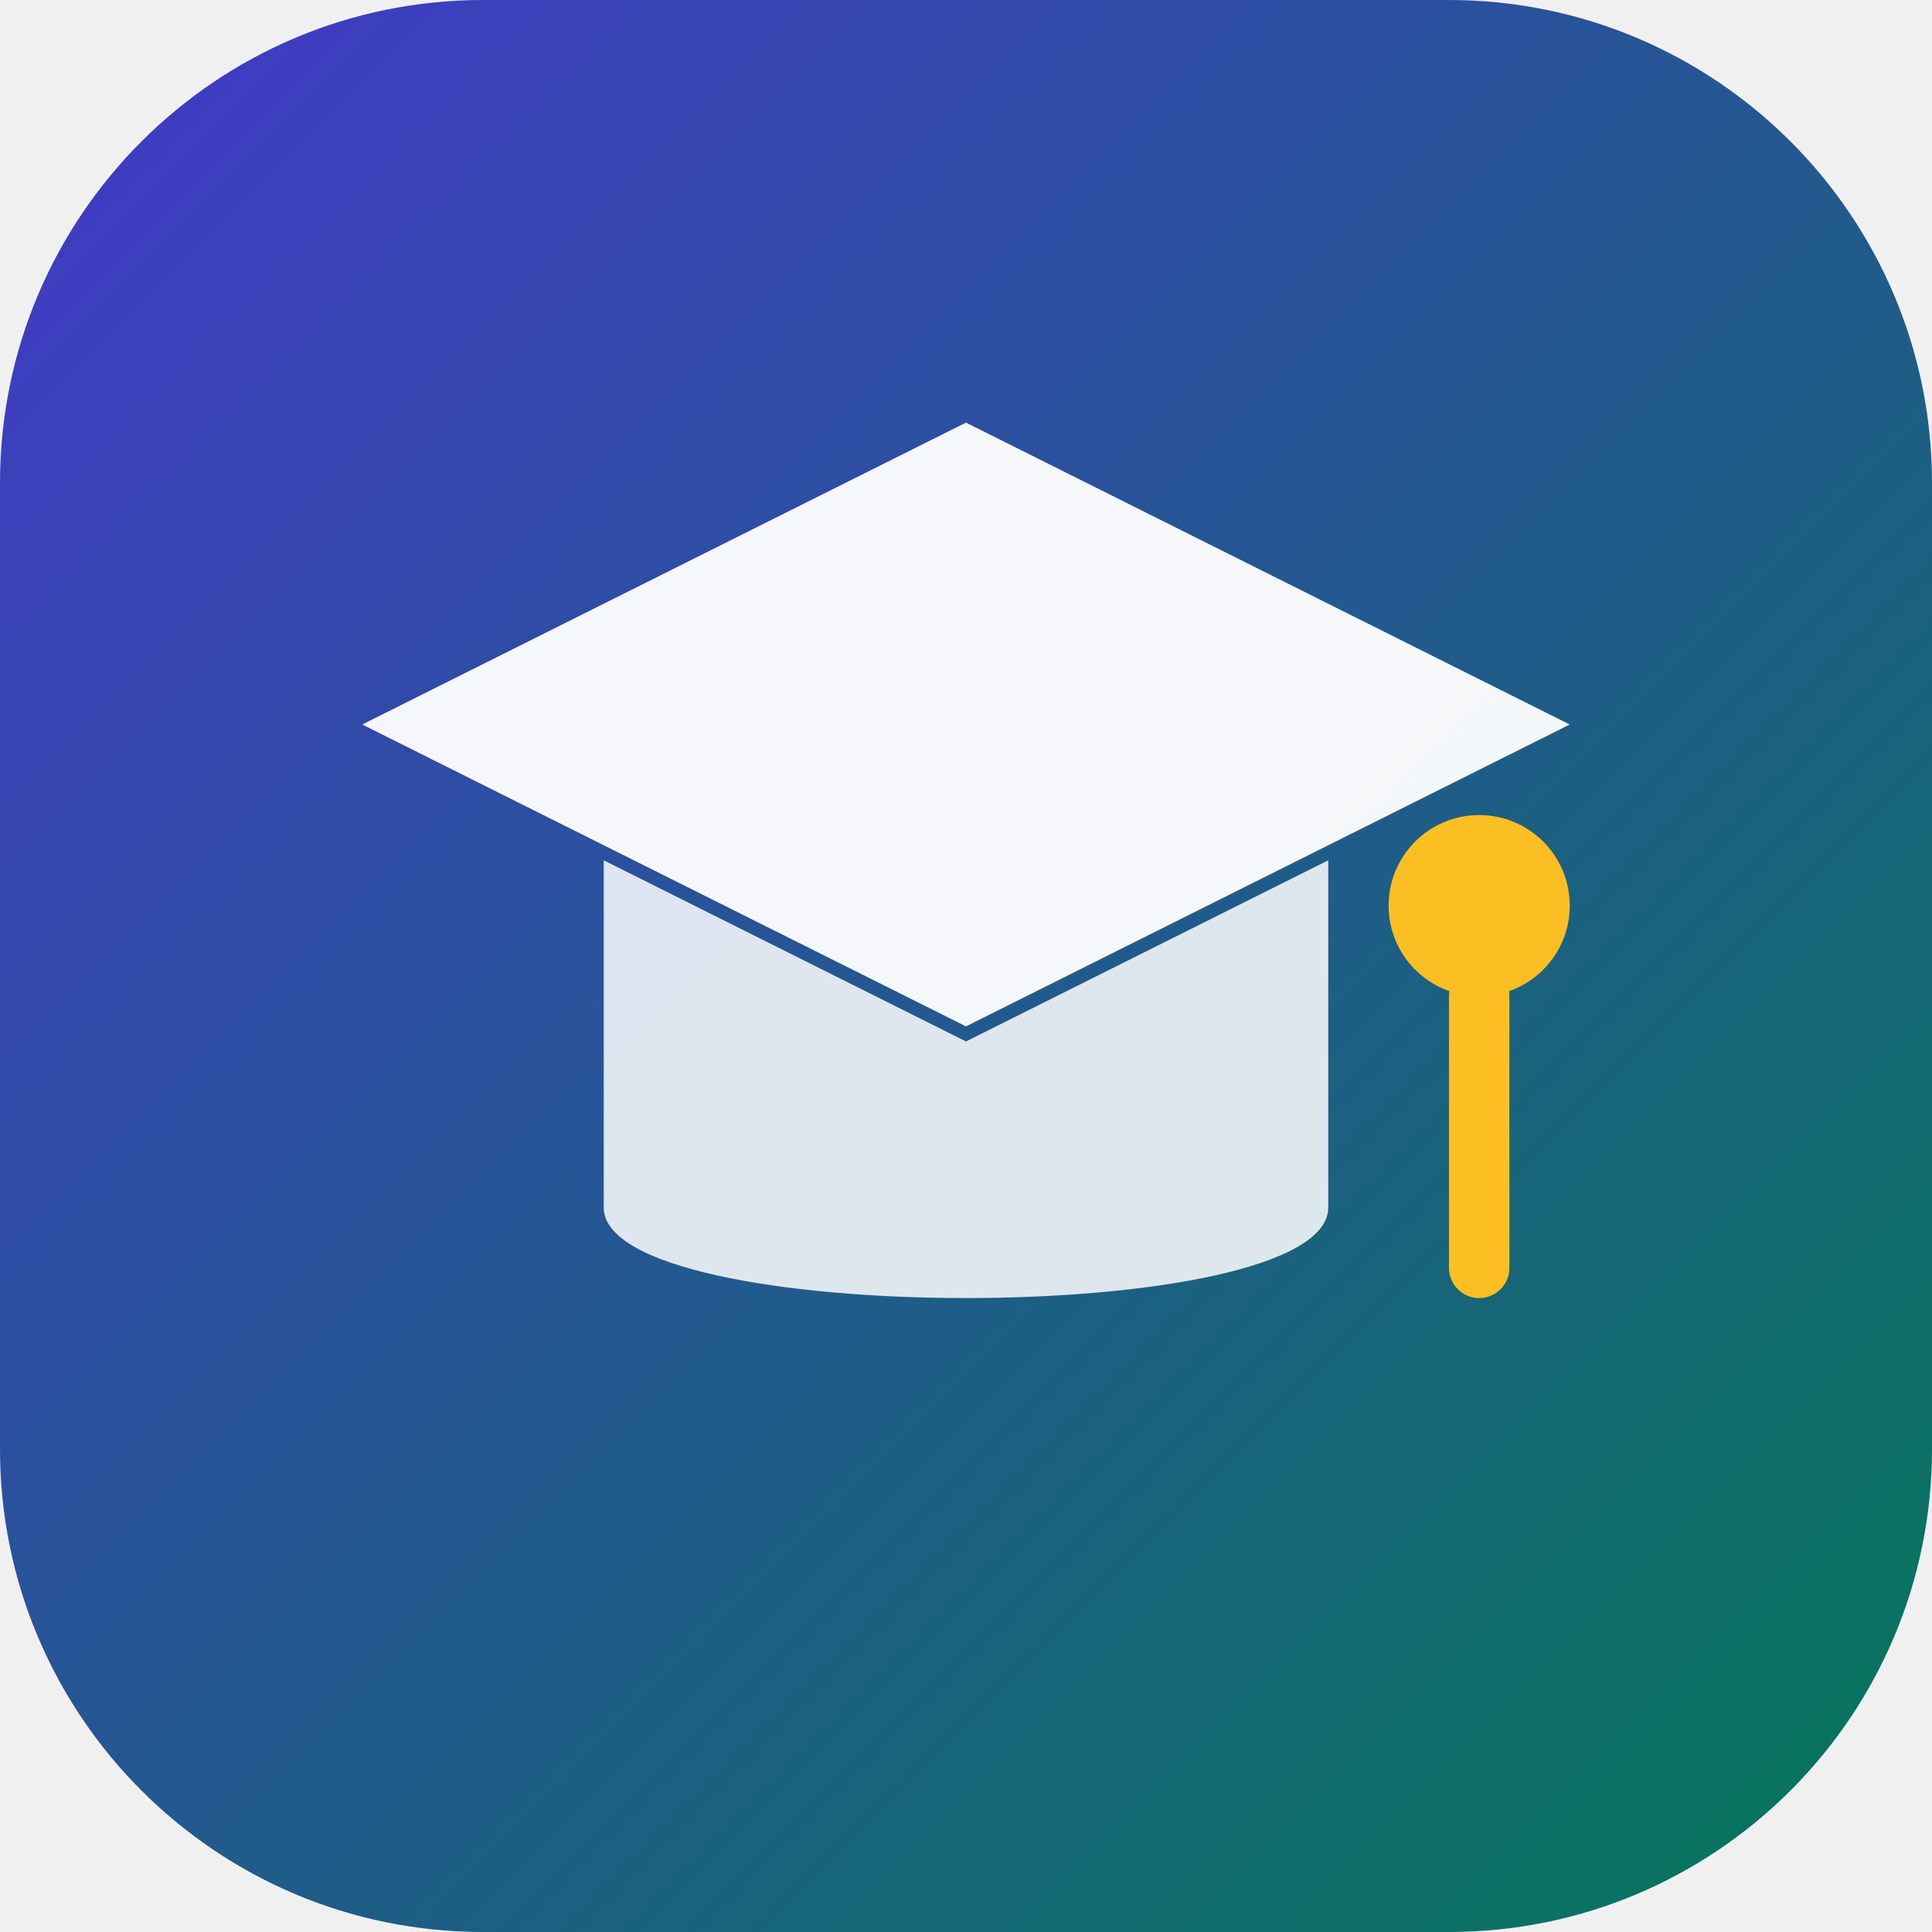
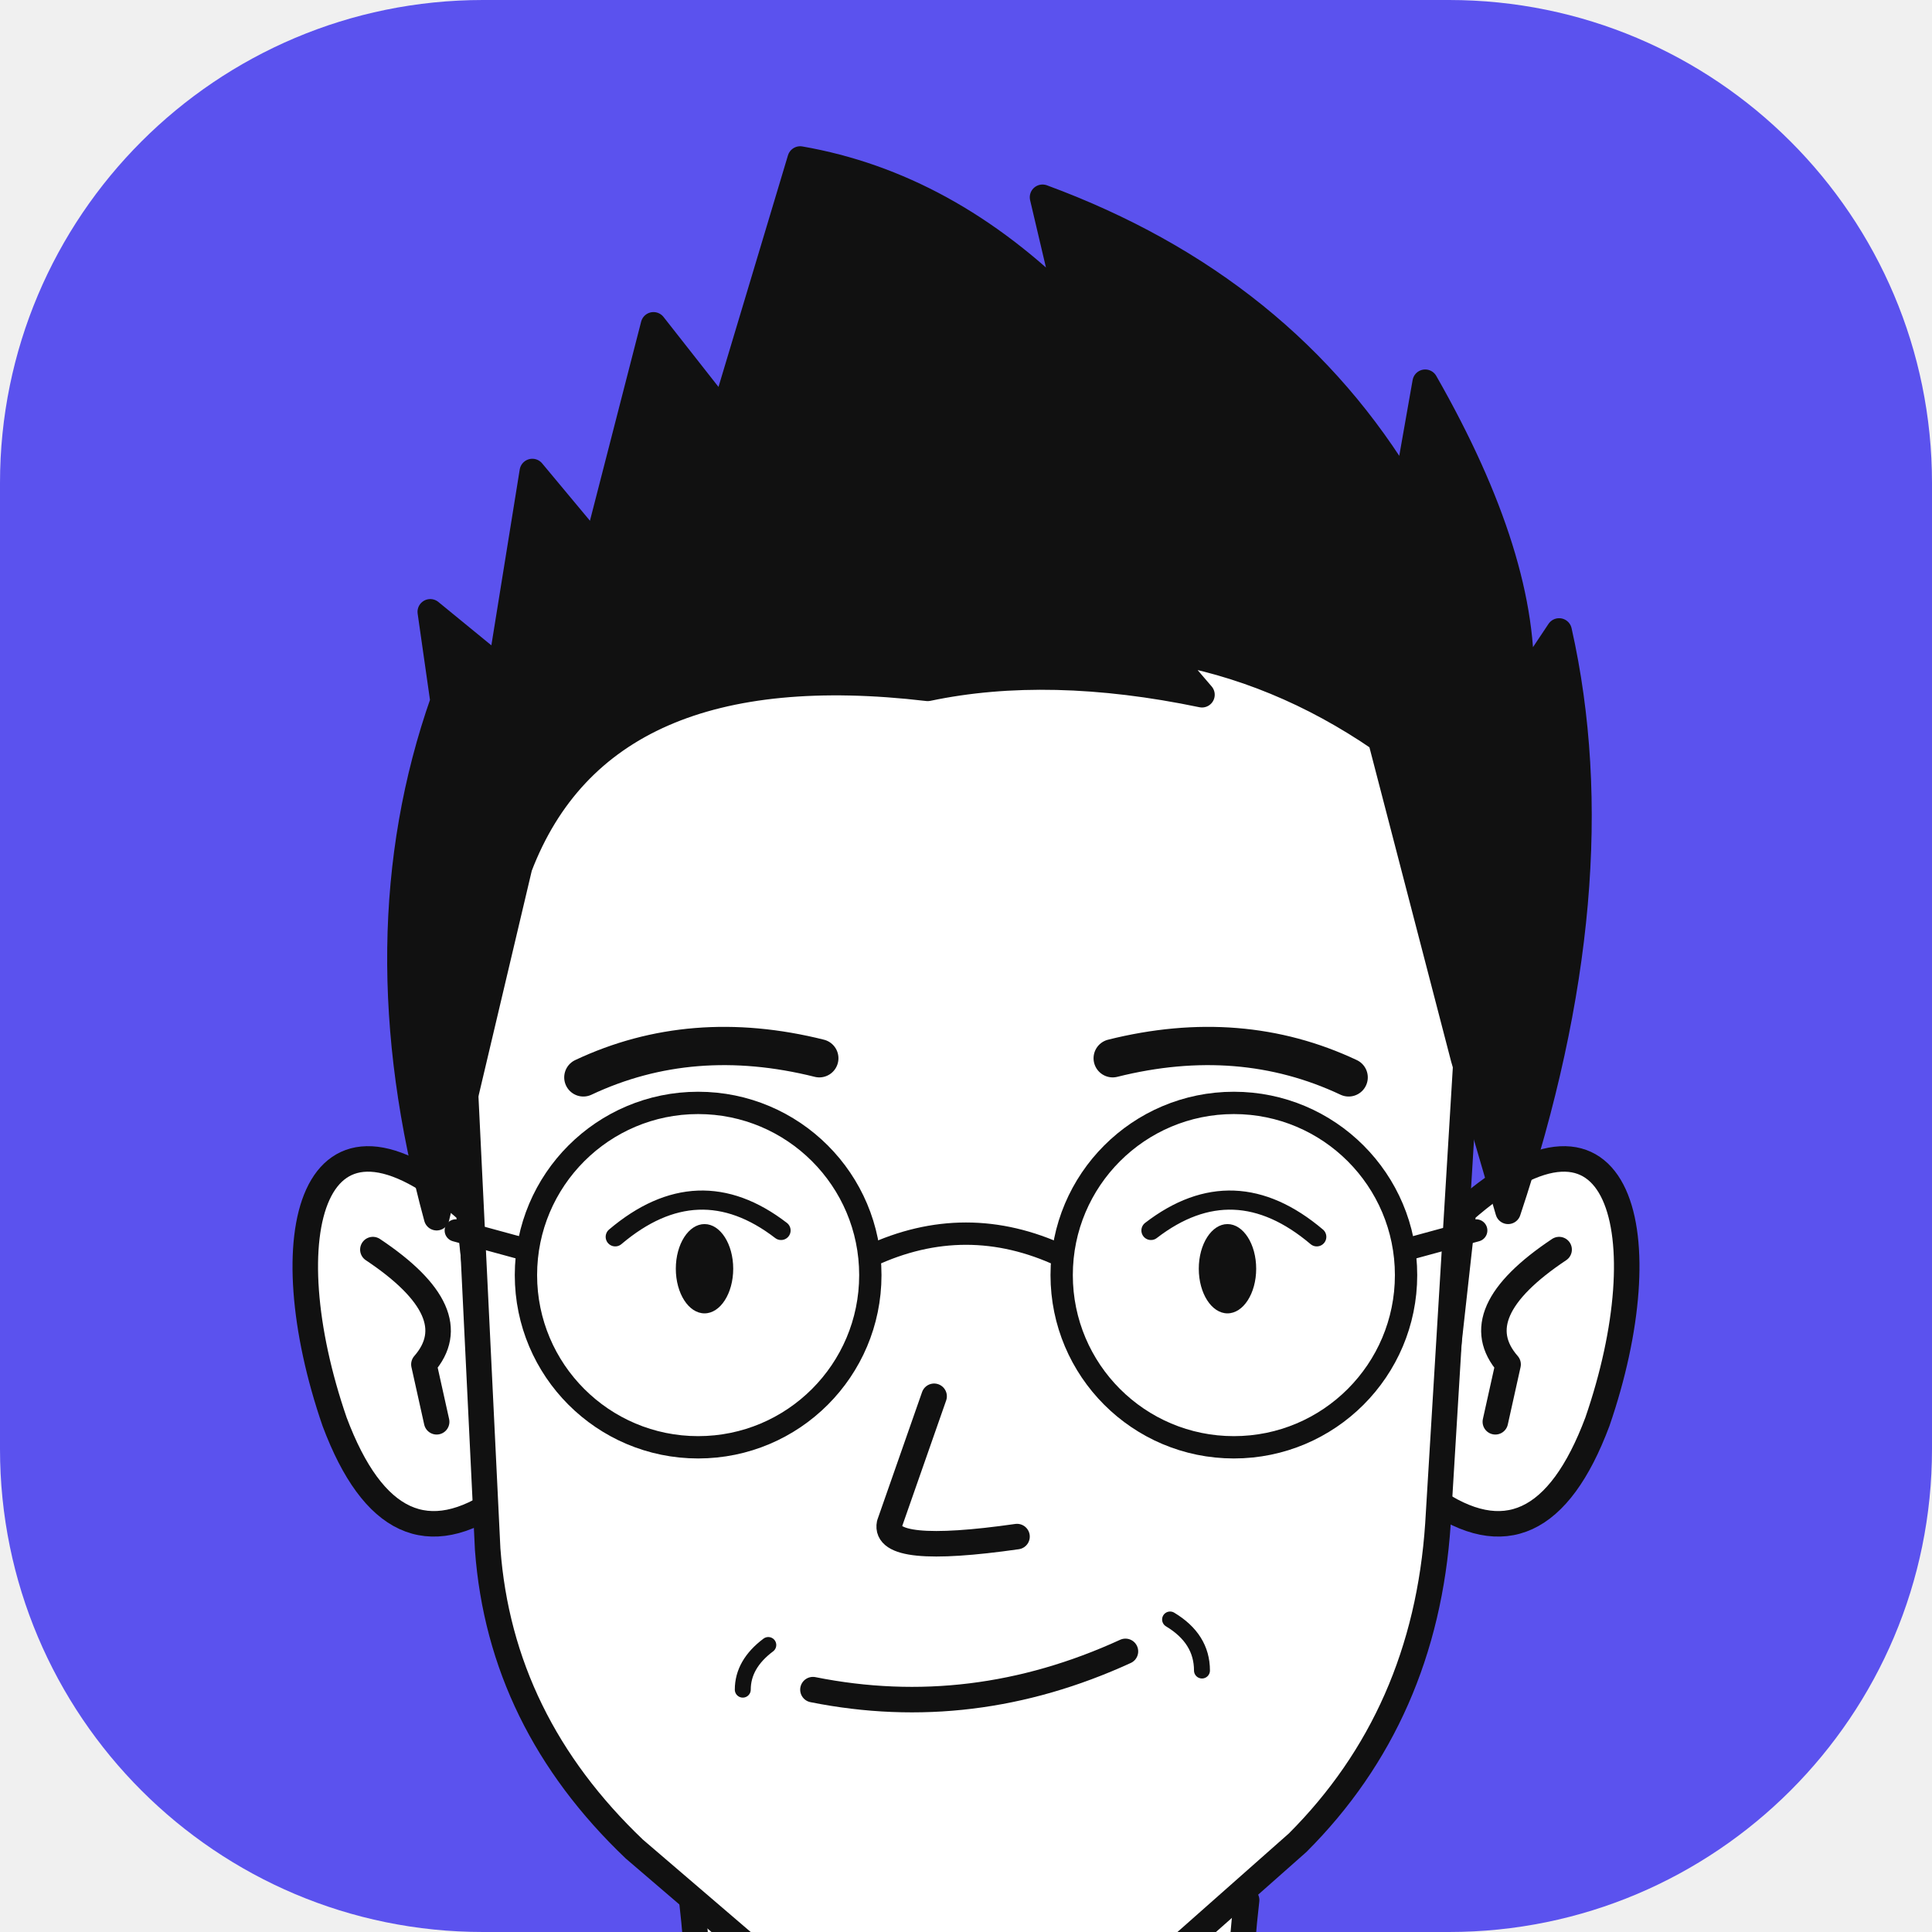
<svg xmlns="http://www.w3.org/2000/svg" viewBox="0 0 64 64">
-   <defs>
-     <linearGradient id="grad" x1="0%" y1="0%" x2="100%" y2="100%">
-       <stop offset="0%" stop-color="#4338ca" />
-       <stop offset="100%" stop-color="#047857" />
-     </linearGradient>
-   </defs>
-   <rect width="64" height="64" rx="16" fill="url(#grad)" />
-   <path d="M32 14 L52 24 L32 34 L12 24 Z" fill="#ffffff" opacity="0.95" />
-   <path d="M20 28.5 L20 40 C20 44 44 44 44 40 L44 28.5 L32 34.5 Z" fill="#ffffff" opacity="0.85" />
-   <circle cx="49" cy="30" r="3" fill="#fbbf24" />
-   <path d="M49 33 L49 42" stroke="#fbbf24" stroke-width="2" stroke-linecap="round" />
+   <rect width="64" height="64" rx="16" fill="#5B52EE" />
+   <svg x="2" y="4" width="60" height="60" viewBox="58 36 284 284">
+     <g stroke="#111" stroke-width="4" stroke-linecap="round" stroke-linejoin="round" fill="white">
+       <path d="M157 315 Q160 341 156 366 Q200 386 245 366 Q241 341 244 315 Z" stroke="none" />
+       <path d="M157 315 Q160 341 156 366 M244 315 Q241 341 245 366" fill="none" />
+       <path d="M136 362 Q200 388 264 362" fill="none" />
+       <g id="ears">
+         <path d="M122 207 C97 185 91 211 101 240 Q110 264 127 252 Z" />
+         <path d="M278 207 C303 185 309 211 299 240 Q290 264 273 252 Z" />
+         <path d="M107 213 Q122 223 115 231 L117 240                M293 213 Q278 223 285 231 L283 240" fill="none" />
+       </g>
+       <path id="face" d="M120 157 Q124 110 200 109 Q276 110 280 157       L274 256 Q272 286 252 306 L226 329 Q201 345 176 331       L148 307 Q127 287 125 260 Z" />
+       <path id="hair" fill="#111" d="       M117 208 Q105 164 118 127 L116 113 L127 122       L132 91 L142 103 L151 68 L162 82 L174 42       Q197 46 216 65 L212 48 Q250 62 269 94       L272 77 Q288 105 287 125 L293 116 Q302 156 285 207       L278 183 L265 133 Q249 122 231 119 L237 126       Q213 121 194 125 Q143 119 130 153 Z" />
+       <g id="brows" fill="none" stroke-width="6">
+         <path d="M140 186 Q157 178 177 183" />
+         <path d="M223 183 Q243 178 260 186" />
+       </g>
+       <g id="glasses" fill="none" stroke-width="3.5">
+         <circle cx="158" cy="217" r="27" />
+         <circle cx="242" cy="217" r="27" />
+         <path d="M185 214 Q200 207 215 214 M120 210 L131 213                M269 213 L280 210" />
+       </g>
+       <g id="eyes">
+         <path d="M145 211 Q158 200 171 210 M229 210 Q242 200 255 211" fill="none" stroke-width="3" />
+         <g fill="#111" stroke="none">
+           <ellipse cx="159" cy="216" rx="4.5" ry="7" />
+           <ellipse cx="241" cy="216" rx="4.5" ry="7" />
+         </g>
+       </g>
+       <g fill="none">
+         <path id="nose" d="M195 236 L188 256 Q187 261 208 258" />
+         <path id="mouth" d="M176 282 Q201 287 225 276" />
+         <path d="M169 275 Q165 278 165 282 M232 271 Q237 274 237 279" stroke-width="2.5" />
+       </g>
+     </g>
+   </svg>
</svg>
